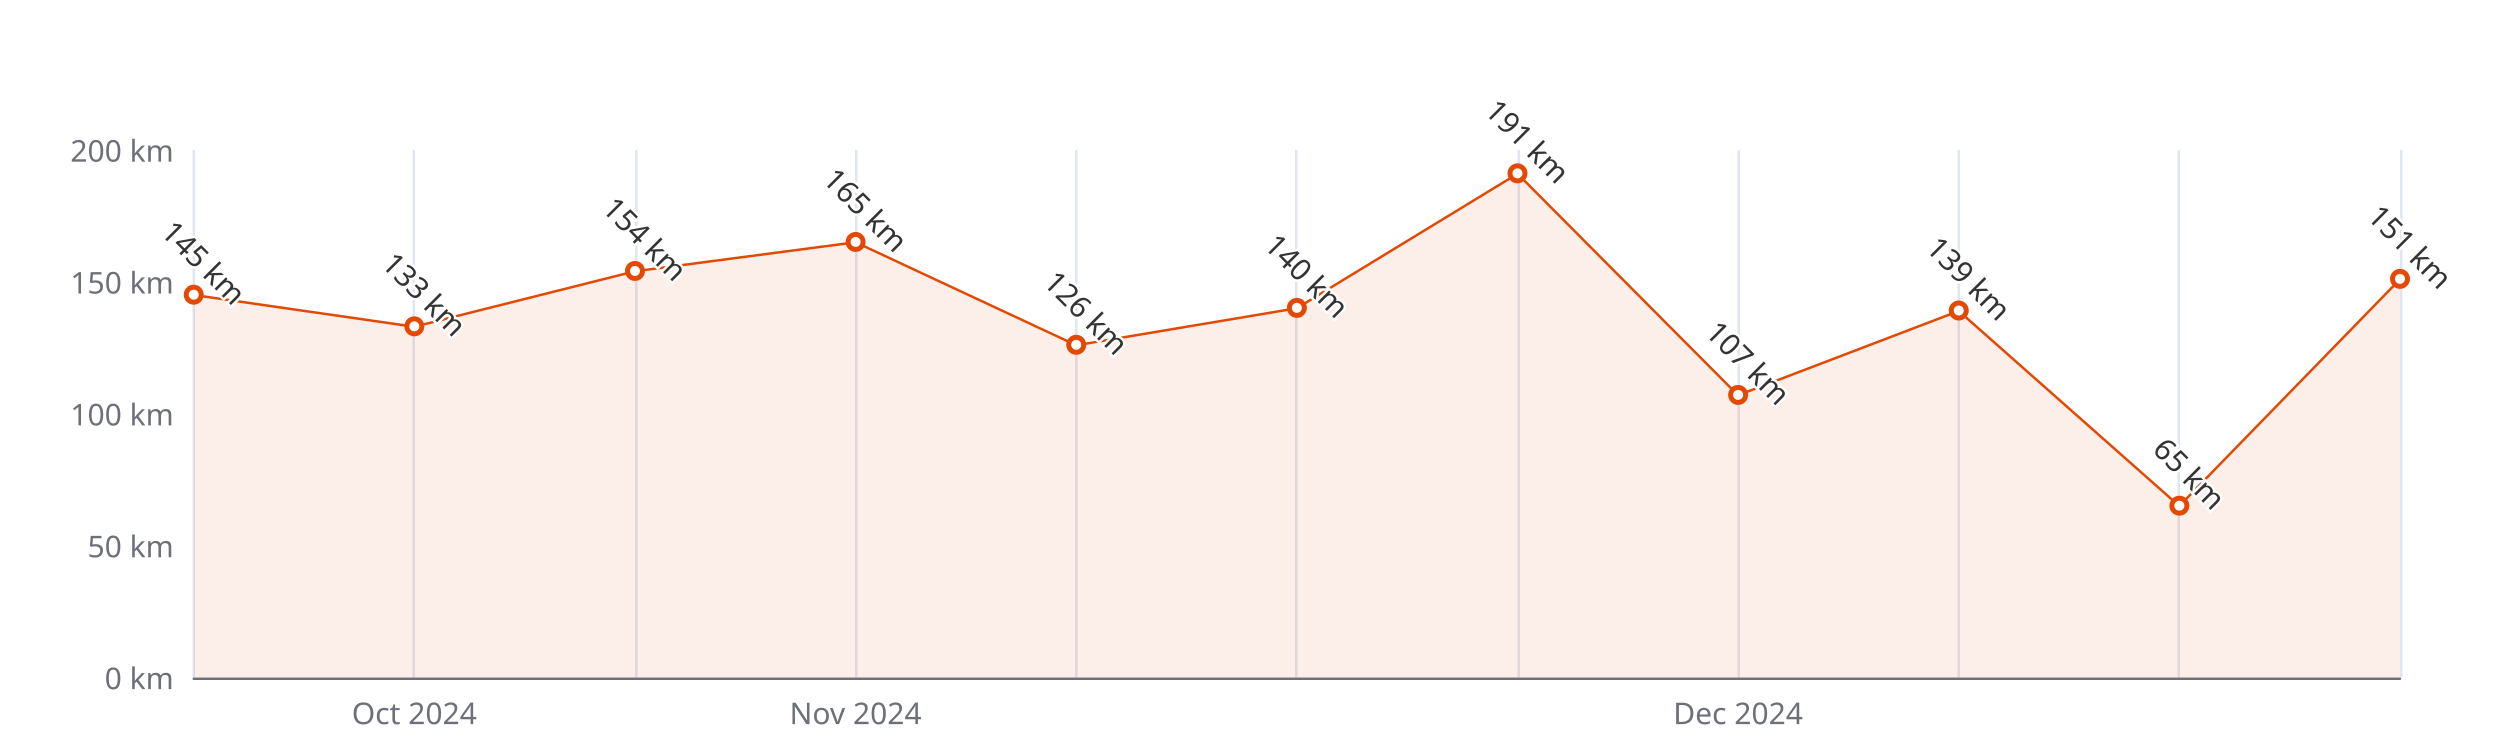
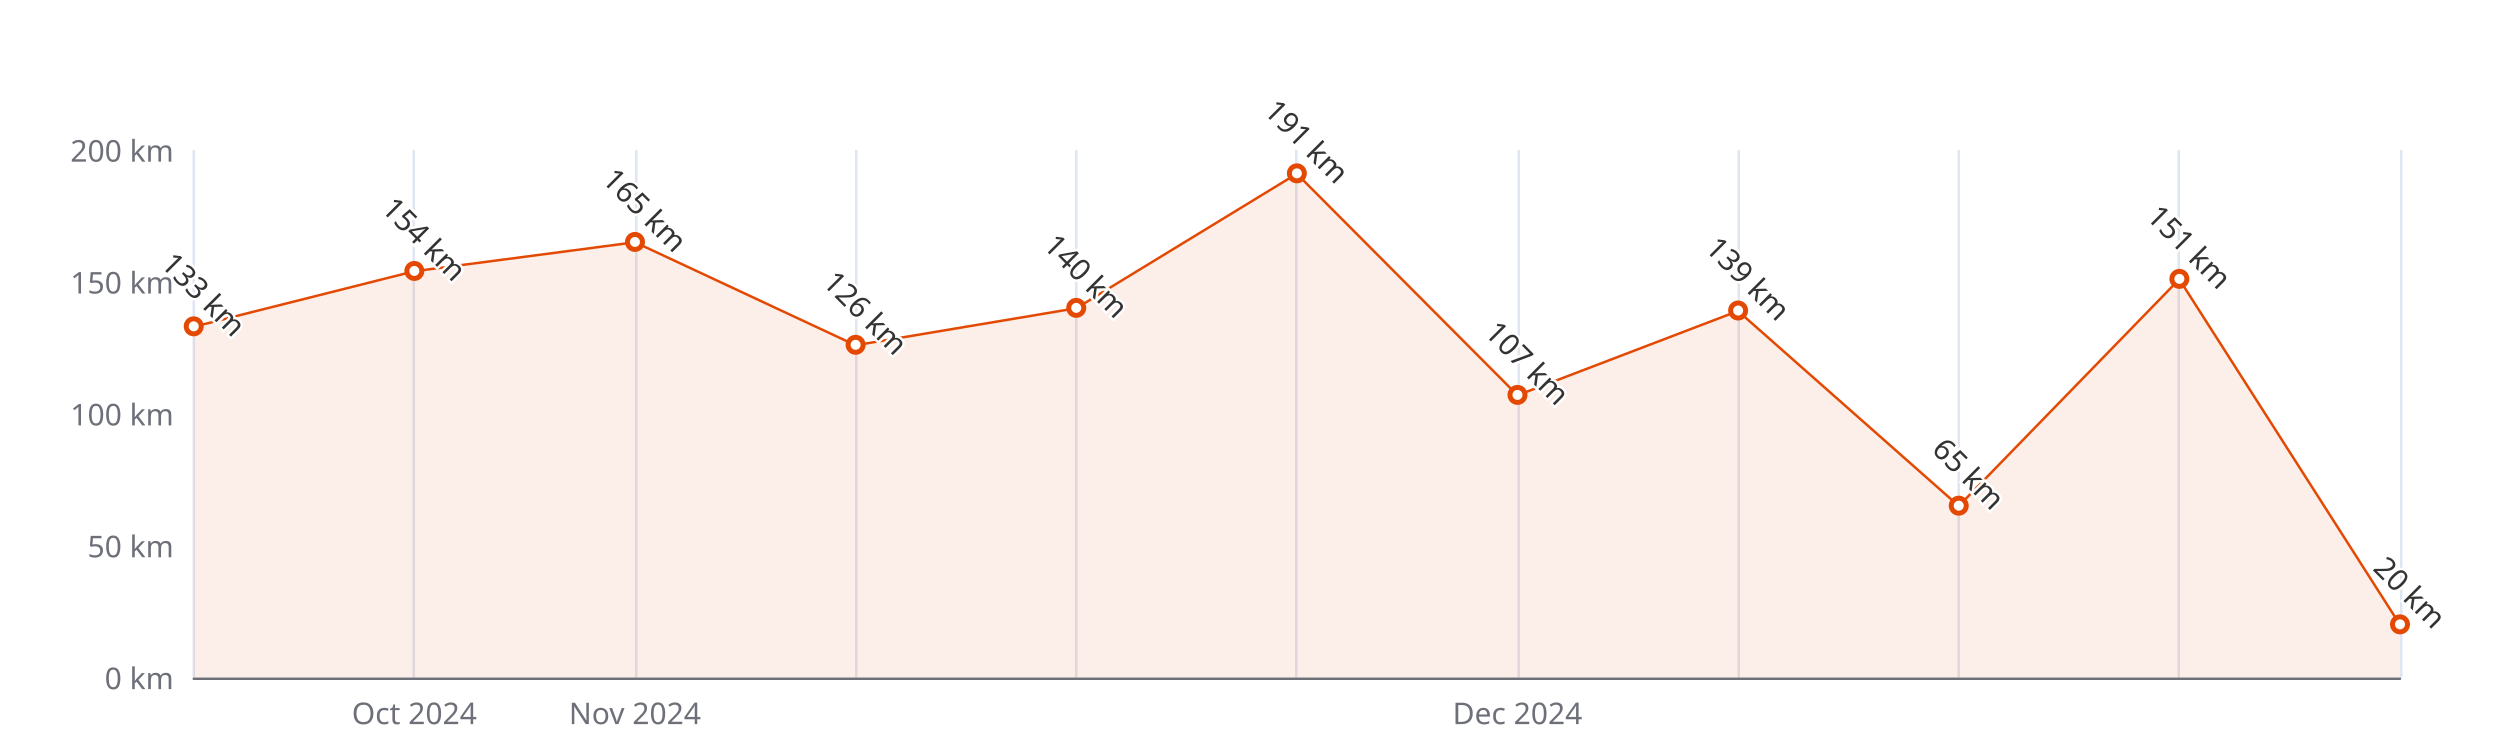
<svg xmlns="http://www.w3.org/2000/svg" width="1000" height="300" version="1.1" baseProfile="full" viewBox="0 0 1000 300">
  <rect width="1000" height="300" x="0" y="0" id="0" fill="#ffffff" />
  <path d="M77.5 60L77.5 271" fill="none" stroke="#E0E6F1" />
  <path d="M165.5 60L165.5 271" fill="none" stroke="#E0E6F1" />
  <path d="M254.5 60L254.5 271" fill="none" stroke="#E0E6F1" />
  <path d="M342.5 60L342.5 271" fill="none" stroke="#E0E6F1" />
  <path d="M430.5 60L430.5 271" fill="none" stroke="#E0E6F1" />
  <path d="M518.5 60L518.5 271" fill="none" stroke="#E0E6F1" />
  <path d="M607.5 60L607.5 271" fill="none" stroke="#E0E6F1" />
  <path d="M695.5 60L695.5 271" fill="none" stroke="#E0E6F1" />
  <path d="M783.5 60L783.5 271" fill="none" stroke="#E0E6F1" />
  <path d="M871.5 60L871.5 271" fill="none" stroke="#E0E6F1" />
  <path d="M960.5 60L960.5 271" fill="none" stroke="#E0E6F1" />
  <path d="M77.5 271.5L960 271.5" fill="none" stroke="#6E7079" stroke-linecap="round" />
  <text dominant-baseline="central" text-anchor="end" style="font-size:12px;font-family:sans-serif;" xml:space="preserve" transform="translate(69.48 271)" fill="#6E7079">0 km</text>
  <text dominant-baseline="central" text-anchor="end" style="font-size:12px;font-family:sans-serif;" xml:space="preserve" transform="translate(69.48 218.25)" fill="#6E7079">50 km</text>
  <text dominant-baseline="central" text-anchor="end" style="font-size:12px;font-family:sans-serif;" xml:space="preserve" transform="translate(69.48 165.5)" fill="#6E7079">100 km</text>
  <text dominant-baseline="central" text-anchor="end" style="font-size:12px;font-family:sans-serif;" xml:space="preserve" transform="translate(69.48 112.75)" fill="#6E7079">150 km</text>
  <text dominant-baseline="central" text-anchor="end" style="font-size:12px;font-family:sans-serif;" xml:space="preserve" transform="translate(69.48 60)" fill="#6E7079">200 km</text>
  <text dominant-baseline="central" text-anchor="middle" style="font-size:12px;font-family:sans-serif;" xml:space="preserve" y="6" transform="translate(165.732 279)" fill="#6E7079">Oct 2024</text>
-   <text dominant-baseline="central" text-anchor="middle" style="font-size:12px;font-family:sans-serif;" xml:space="preserve" y="6" transform="translate(342.236 279)" fill="#6E7079">Nov 2024</text>
-   <text dominant-baseline="central" text-anchor="middle" style="font-size:12px;font-family:sans-serif;" xml:space="preserve" y="6" transform="translate(695.244 279)" fill="#6E7079">Dec 2024</text>
+   <text dominant-baseline="central" text-anchor="middle" style="font-size:12px;font-family:sans-serif;" xml:space="preserve" y="6" transform="translate(253.984 279)" fill="#6E7079">Nov 2024</text>
+   <text dominant-baseline="central" text-anchor="middle" style="font-size:12px;font-family:sans-serif;" xml:space="preserve" y="6" transform="translate(606.992 279)" fill="#6E7079">Dec 2024</text>
  <g clip-path="url(#zr5-c0)">
-     <path d="M77.5 118L165.7 130.7L254 108.5L342.2 96.9L430.5 138.1L518.7 123.3L607 69.5L695.2 158.1L783.5 124.4L871.7 202.4L960 111.7L960 271L871.7 271L783.5 271L695.2 271L607 271L518.7 271L430.5 271L342.2 271L254 271L165.7 271L77.5 271Z" fill="rgb(227,73,2)" fill-opacity="0.09" />
-     <path d="M77.5 118L165.7 130.7L254 108.5L342.2 96.9L430.5 138.1L518.7 123.3L607 69.5L695.2 158.1L783.5 124.4L871.7 202.4L960 111.7" fill="none" stroke="#E34902" stroke-linejoin="bevel" />
+     <path d="M77.5 130.7L165.7 108.5L254 96.9L342.2 138.1L430.5 123.3L518.7 69.5L607 158.1L695.2 124.4L783.5 202.4L871.7 111.7L960 249.9L960 271L871.7 271L783.5 271L695.2 271L607 271L518.7 271L430.5 271L342.2 271L254 271L165.7 271L77.5 271Z" fill="rgb(227,73,2)" fill-opacity="0.09" />
+     <path d="M77.5 130.7L165.7 108.5L254 96.9L342.2 138.1L430.5 123.3L518.7 69.5L607 158.1L695.2 124.4L783.5 202.4L871.7 111.7L960 249.9" fill="none" stroke="#E34902" stroke-linejoin="bevel" />
  </g>
-   <path d="M1 0A1 1 0 1 1 1 -0.1A1 1 0 0 1 1 0" transform="matrix(3,0,0,3,77.48,118.025)" fill="#fff" stroke="#E34902" stroke-width="0.667" />
-   <path d="M1 0A1 1 0 1 1 1 -0.1A1 1 0 0 1 1 0" transform="matrix(3,0,0,3,165.732,130.685)" fill="#fff" stroke="#E34902" stroke-width="0.667" />
-   <path d="M1 0A1 1 0 1 1 1 -0.1A1 1 0 0 1 1 0" transform="matrix(3,0,0,3,253.984,108.53)" fill="#fff" stroke="#E34902" stroke-width="0.667" />
-   <path d="M1 0A1 1 0 1 1 1 -0.1A1 1 0 0 1 1 0" transform="matrix(3,0,0,3,342.236,96.925)" fill="#fff" stroke="#E34902" stroke-width="0.667" />
-   <path d="M1 0A1 1 0 1 1 1 -0.1A1 1 0 0 1 1 0" transform="matrix(3,0,0,3,430.488,138.07)" fill="#fff" stroke="#E34902" stroke-width="0.667" />
-   <path d="M1 0A1 1 0 1 1 1 -0.1A1 1 0 0 1 1 0" transform="matrix(3,0,0,3,518.74,123.3)" fill="#fff" stroke="#E34902" stroke-width="0.667" />
-   <path d="M1 0A1 1 0 1 1 1 -0.1A1 1 0 0 1 1 0" transform="matrix(3,0,0,3,606.992,69.495)" fill="#fff" stroke="#E34902" stroke-width="0.667" />
-   <path d="M1 0A1 1 0 1 1 1 -0.1A1 1 0 0 1 1 0" transform="matrix(3,0,0,3,695.244,158.115)" fill="#fff" stroke="#E34902" stroke-width="0.667" />
-   <path d="M1 0A1 1 0 1 1 1 -0.1A1 1 0 0 1 1 0" transform="matrix(3,0,0,3,783.496,124.355)" fill="#fff" stroke="#E34902" stroke-width="0.667" />
-   <path d="M1 0A1 1 0 1 1 1 -0.1A1 1 0 0 1 1 0" transform="matrix(3,0,0,3,871.748,202.425)" fill="#fff" stroke="#E34902" stroke-width="0.667" />
-   <path d="M1 0A1 1 0 1 1 1 -0.1A1 1 0 0 1 1 0" transform="matrix(3,0,0,3,960,111.695)" fill="#fff" stroke="#E34902" stroke-width="0.667" />
-   <text dominant-baseline="central" text-anchor="middle" style="font-size:12px;font-family:sans-serif;" xml:space="preserve" y="-6" transform="matrix(0.707,0.707,-0.707,0.707,77.48,109.025)" fill="#333" stroke="rgb(255,255,255)" stroke-width="2" paint-order="stroke" stroke-miterlimit="2">145 km</text>
-   <text dominant-baseline="central" text-anchor="middle" style="font-size:12px;font-family:sans-serif;" xml:space="preserve" y="-6" transform="matrix(0.707,0.707,-0.707,0.707,165.732,121.685)" fill="#333" stroke="rgb(255,255,255)" stroke-width="2" paint-order="stroke" stroke-miterlimit="2">133 km</text>
-   <text dominant-baseline="central" text-anchor="middle" style="font-size:12px;font-family:sans-serif;" xml:space="preserve" y="-6" transform="matrix(0.707,0.707,-0.707,0.707,253.984,99.53)" fill="#333" stroke="rgb(255,255,255)" stroke-width="2" paint-order="stroke" stroke-miterlimit="2">154 km</text>
-   <text dominant-baseline="central" text-anchor="middle" style="font-size:12px;font-family:sans-serif;" xml:space="preserve" y="-6" transform="matrix(0.707,0.707,-0.707,0.707,342.236,87.925)" fill="#333" stroke="rgb(255,255,255)" stroke-width="2" paint-order="stroke" stroke-miterlimit="2">165 km</text>
-   <text dominant-baseline="central" text-anchor="middle" style="font-size:12px;font-family:sans-serif;" xml:space="preserve" y="-6" transform="matrix(0.707,0.707,-0.707,0.707,430.488,129.07)" fill="#333" stroke="rgb(255,255,255)" stroke-width="2" paint-order="stroke" stroke-miterlimit="2">126 km</text>
-   <text dominant-baseline="central" text-anchor="middle" style="font-size:12px;font-family:sans-serif;" xml:space="preserve" y="-6" transform="matrix(0.707,0.707,-0.707,0.707,518.74,114.3)" fill="#333" stroke="rgb(255,255,255)" stroke-width="2" paint-order="stroke" stroke-miterlimit="2">140 km</text>
-   <text dominant-baseline="central" text-anchor="middle" style="font-size:12px;font-family:sans-serif;" xml:space="preserve" y="-6" transform="matrix(0.707,0.707,-0.707,0.707,606.992,60.495)" fill="#333" stroke="rgb(255,255,255)" stroke-width="2" paint-order="stroke" stroke-miterlimit="2">191 km</text>
-   <text dominant-baseline="central" text-anchor="middle" style="font-size:12px;font-family:sans-serif;" xml:space="preserve" y="-6" transform="matrix(0.707,0.707,-0.707,0.707,695.244,149.115)" fill="#333" stroke="rgb(255,255,255)" stroke-width="2" paint-order="stroke" stroke-miterlimit="2">107 km</text>
-   <text dominant-baseline="central" text-anchor="middle" style="font-size:12px;font-family:sans-serif;" xml:space="preserve" y="-6" transform="matrix(0.707,0.707,-0.707,0.707,783.496,115.355)" fill="#333" stroke="rgb(255,255,255)" stroke-width="2" paint-order="stroke" stroke-miterlimit="2">139 km</text>
-   <text dominant-baseline="central" text-anchor="middle" style="font-size:12px;font-family:sans-serif;" xml:space="preserve" y="-6" transform="matrix(0.707,0.707,-0.707,0.707,871.748,193.425)" fill="#333" stroke="rgb(255,255,255)" stroke-width="2" paint-order="stroke" stroke-miterlimit="2">65 km</text>
-   <text dominant-baseline="central" text-anchor="middle" style="font-size:12px;font-family:sans-serif;" xml:space="preserve" y="-6" transform="matrix(0.707,0.707,-0.707,0.707,960,102.695)" fill="#333" stroke="rgb(255,255,255)" stroke-width="2" paint-order="stroke" stroke-miterlimit="2">151 km</text>
+   <path d="M1 0A1 1 0 1 1 1 -0.1A1 1 0 0 1 1 0" transform="matrix(3,0,0,3,77.48,130.685)" fill="#fff" stroke="#E34902" stroke-width="0.667" />
+   <path d="M1 0A1 1 0 1 1 1 -0.1A1 1 0 0 1 1 0" transform="matrix(3,0,0,3,165.732,108.53)" fill="#fff" stroke="#E34902" stroke-width="0.667" />
+   <path d="M1 0A1 1 0 1 1 1 -0.1A1 1 0 0 1 1 0" transform="matrix(3,0,0,3,253.984,96.925)" fill="#fff" stroke="#E34902" stroke-width="0.667" />
+   <path d="M1 0A1 1 0 1 1 1 -0.1A1 1 0 0 1 1 0" transform="matrix(3,0,0,3,342.236,138.07)" fill="#fff" stroke="#E34902" stroke-width="0.667" />
+   <path d="M1 0A1 1 0 1 1 1 -0.1A1 1 0 0 1 1 0" transform="matrix(3,0,0,3,430.488,123.3)" fill="#fff" stroke="#E34902" stroke-width="0.667" />
+   <path d="M1 0A1 1 0 1 1 1 -0.1A1 1 0 0 1 1 0" transform="matrix(3,0,0,3,518.74,69.495)" fill="#fff" stroke="#E34902" stroke-width="0.667" />
+   <path d="M1 0A1 1 0 1 1 1 -0.1A1 1 0 0 1 1 0" transform="matrix(3,0,0,3,606.992,158.115)" fill="#fff" stroke="#E34902" stroke-width="0.667" />
+   <path d="M1 0A1 1 0 1 1 1 -0.1A1 1 0 0 1 1 0" transform="matrix(3,0,0,3,695.244,124.355)" fill="#fff" stroke="#E34902" stroke-width="0.667" />
+   <path d="M1 0A1 1 0 1 1 1 -0.1A1 1 0 0 1 1 0" transform="matrix(3,0,0,3,783.496,202.425)" fill="#fff" stroke="#E34902" stroke-width="0.667" />
+   <path d="M1 0A1 1 0 1 1 1 -0.1A1 1 0 0 1 1 0" transform="matrix(3,0,0,3,871.748,111.695)" fill="#fff" stroke="#E34902" stroke-width="0.667" />
+   <path d="M1 0A1 1 0 1 1 1 -0.1A1 1 0 0 1 1 0" transform="matrix(3,0,0,3,960,249.9)" fill="#fff" stroke="#E34902" stroke-width="0.667" />
+   <text dominant-baseline="central" text-anchor="middle" style="font-size:12px;font-family:sans-serif;" xml:space="preserve" y="-6" transform="matrix(0.707,0.707,-0.707,0.707,77.48,121.685)" fill="#333" stroke="rgb(255,255,255)" stroke-width="2" paint-order="stroke" stroke-miterlimit="2">133 km</text>
+   <text dominant-baseline="central" text-anchor="middle" style="font-size:12px;font-family:sans-serif;" xml:space="preserve" y="-6" transform="matrix(0.707,0.707,-0.707,0.707,165.732,99.53)" fill="#333" stroke="rgb(255,255,255)" stroke-width="2" paint-order="stroke" stroke-miterlimit="2">154 km</text>
+   <text dominant-baseline="central" text-anchor="middle" style="font-size:12px;font-family:sans-serif;" xml:space="preserve" y="-6" transform="matrix(0.707,0.707,-0.707,0.707,253.984,87.925)" fill="#333" stroke="rgb(255,255,255)" stroke-width="2" paint-order="stroke" stroke-miterlimit="2">165 km</text>
+   <text dominant-baseline="central" text-anchor="middle" style="font-size:12px;font-family:sans-serif;" xml:space="preserve" y="-6" transform="matrix(0.707,0.707,-0.707,0.707,342.236,129.07)" fill="#333" stroke="rgb(255,255,255)" stroke-width="2" paint-order="stroke" stroke-miterlimit="2">126 km</text>
+   <text dominant-baseline="central" text-anchor="middle" style="font-size:12px;font-family:sans-serif;" xml:space="preserve" y="-6" transform="matrix(0.707,0.707,-0.707,0.707,430.488,114.3)" fill="#333" stroke="rgb(255,255,255)" stroke-width="2" paint-order="stroke" stroke-miterlimit="2">140 km</text>
+   <text dominant-baseline="central" text-anchor="middle" style="font-size:12px;font-family:sans-serif;" xml:space="preserve" y="-6" transform="matrix(0.707,0.707,-0.707,0.707,518.74,60.495)" fill="#333" stroke="rgb(255,255,255)" stroke-width="2" paint-order="stroke" stroke-miterlimit="2">191 km</text>
+   <text dominant-baseline="central" text-anchor="middle" style="font-size:12px;font-family:sans-serif;" xml:space="preserve" y="-6" transform="matrix(0.707,0.707,-0.707,0.707,606.992,149.115)" fill="#333" stroke="rgb(255,255,255)" stroke-width="2" paint-order="stroke" stroke-miterlimit="2">107 km</text>
+   <text dominant-baseline="central" text-anchor="middle" style="font-size:12px;font-family:sans-serif;" xml:space="preserve" y="-6" transform="matrix(0.707,0.707,-0.707,0.707,695.244,115.355)" fill="#333" stroke="rgb(255,255,255)" stroke-width="2" paint-order="stroke" stroke-miterlimit="2">139 km</text>
+   <text dominant-baseline="central" text-anchor="middle" style="font-size:12px;font-family:sans-serif;" xml:space="preserve" y="-6" transform="matrix(0.707,0.707,-0.707,0.707,783.496,193.425)" fill="#333" stroke="rgb(255,255,255)" stroke-width="2" paint-order="stroke" stroke-miterlimit="2">65 km</text>
+   <text dominant-baseline="central" text-anchor="middle" style="font-size:12px;font-family:sans-serif;" xml:space="preserve" y="-6" transform="matrix(0.707,0.707,-0.707,0.707,871.748,102.695)" fill="#333" stroke="rgb(255,255,255)" stroke-width="2" paint-order="stroke" stroke-miterlimit="2">151 km</text>
+   <text dominant-baseline="central" text-anchor="middle" style="font-size:12px;font-family:sans-serif;" xml:space="preserve" y="-6" transform="matrix(0.707,0.707,-0.707,0.707,960,240.9)" fill="#333" stroke="rgb(255,255,255)" stroke-width="2" paint-order="stroke" stroke-miterlimit="2">20 km</text>
  <defs>
    <clipPath id="zr5-c0">
      <path d="M76 59.5l884 0l0 212l-884 0Z" fill="#000" />
    </clipPath>
  </defs>
</svg>
